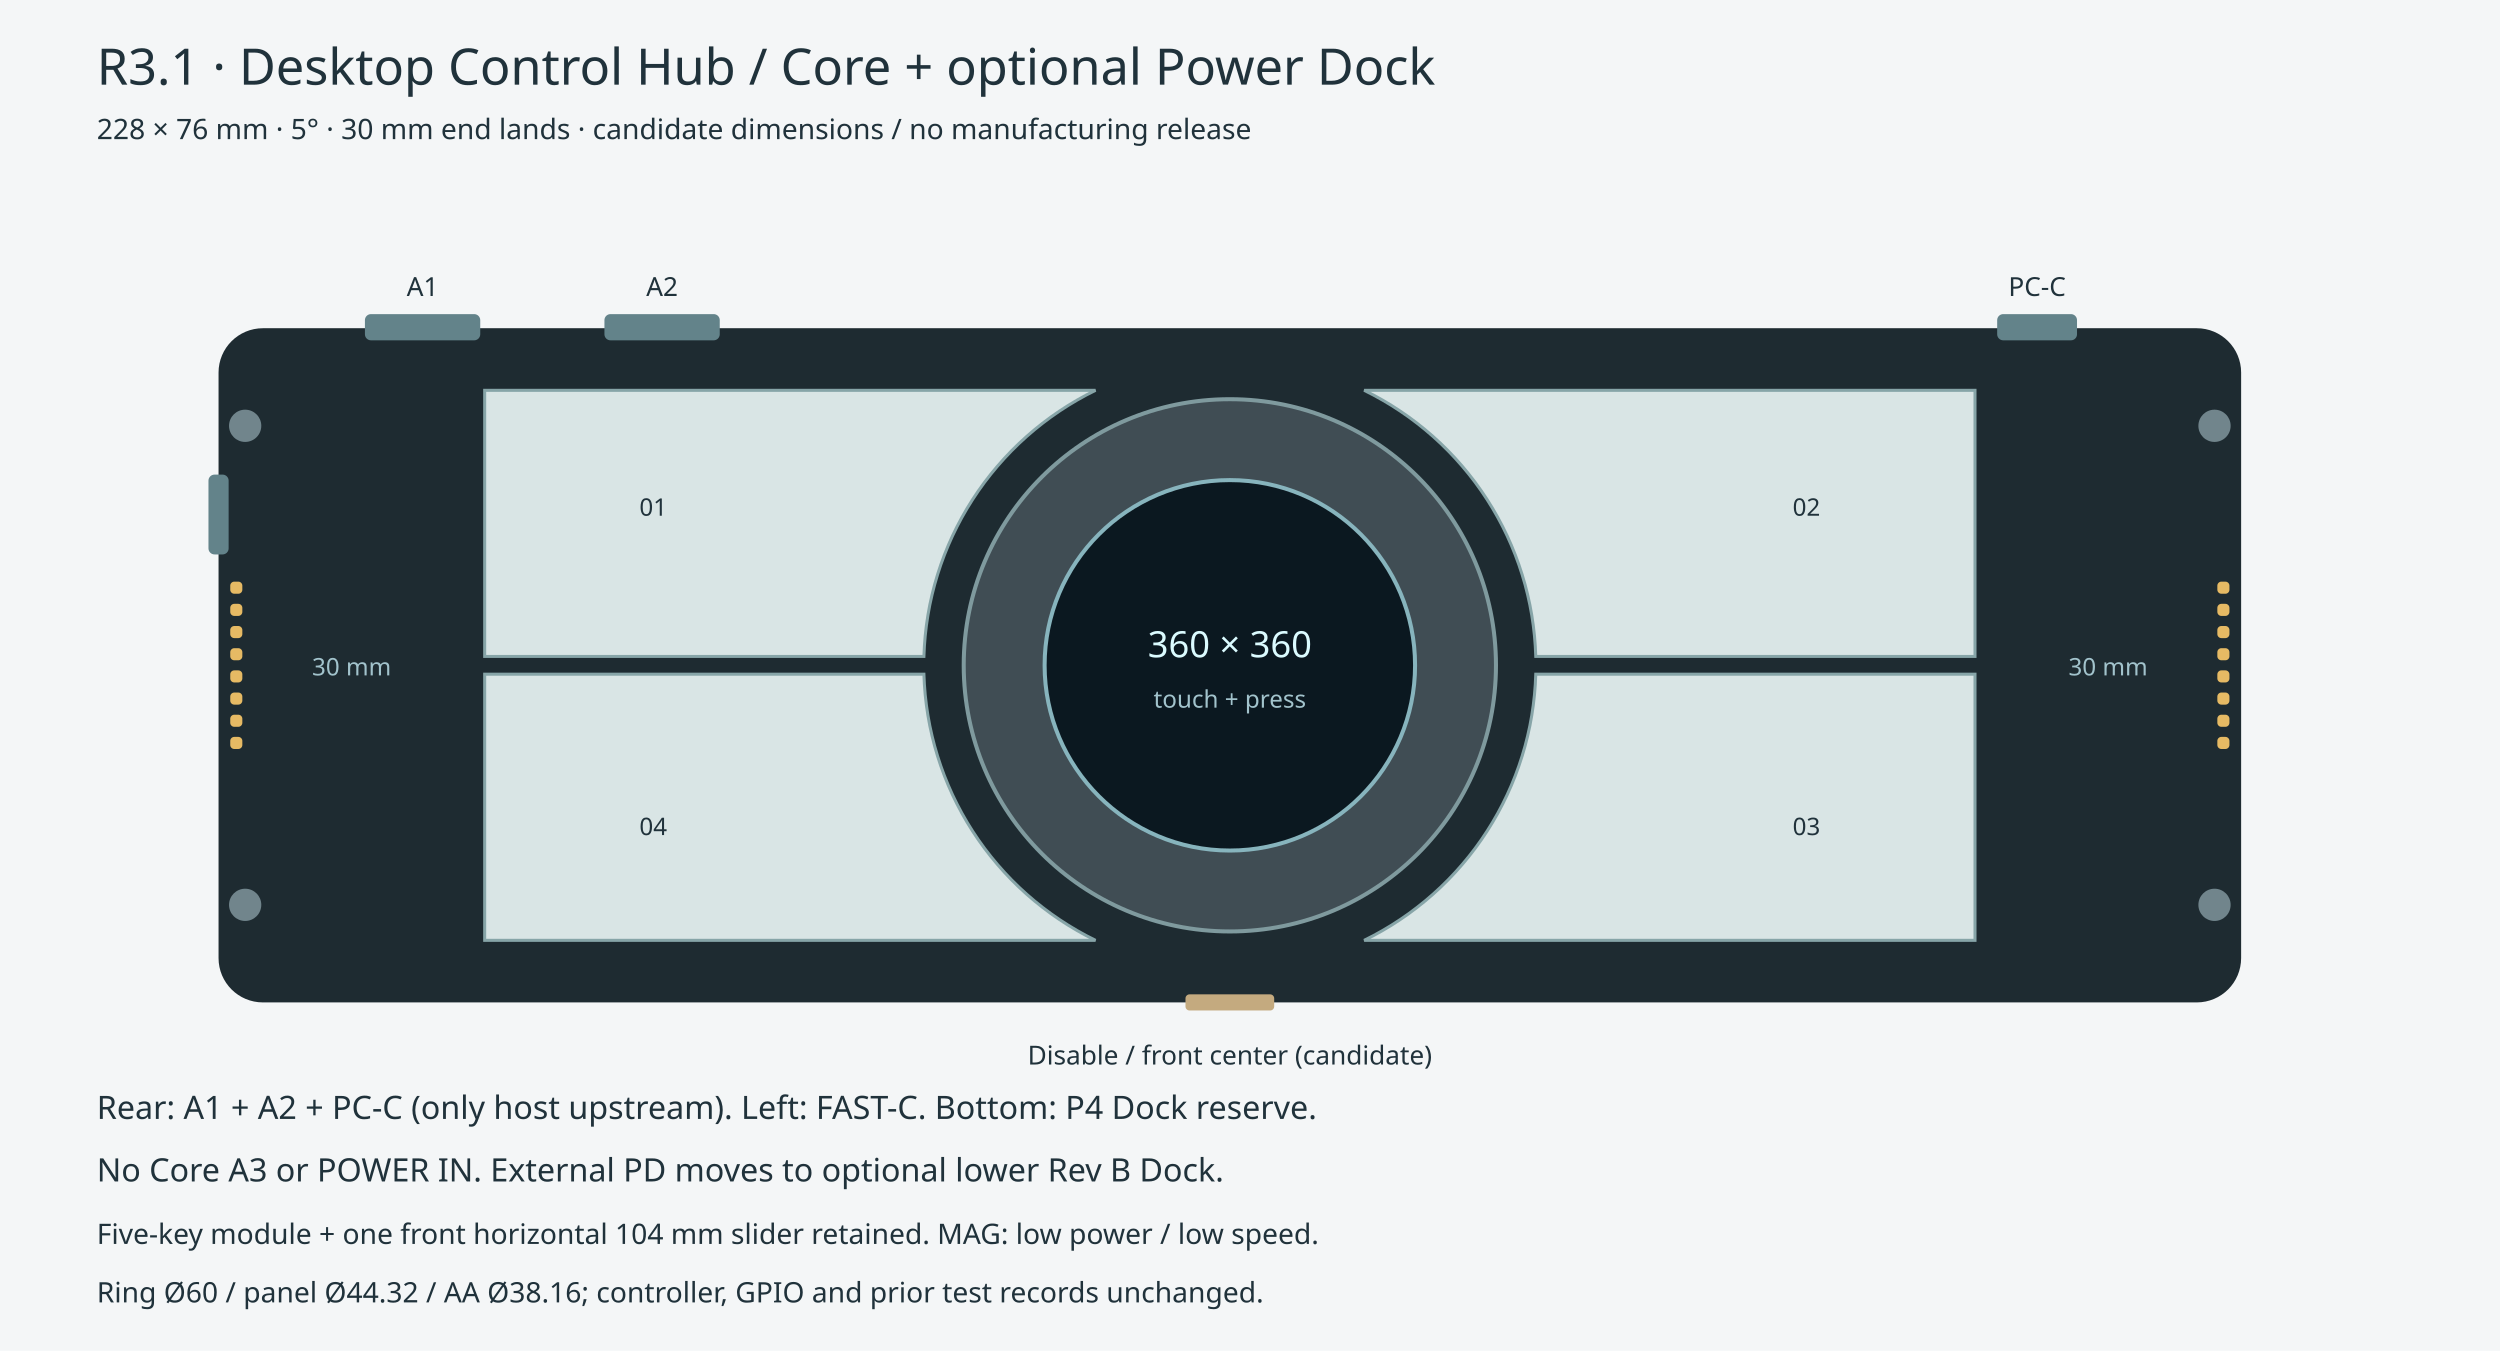
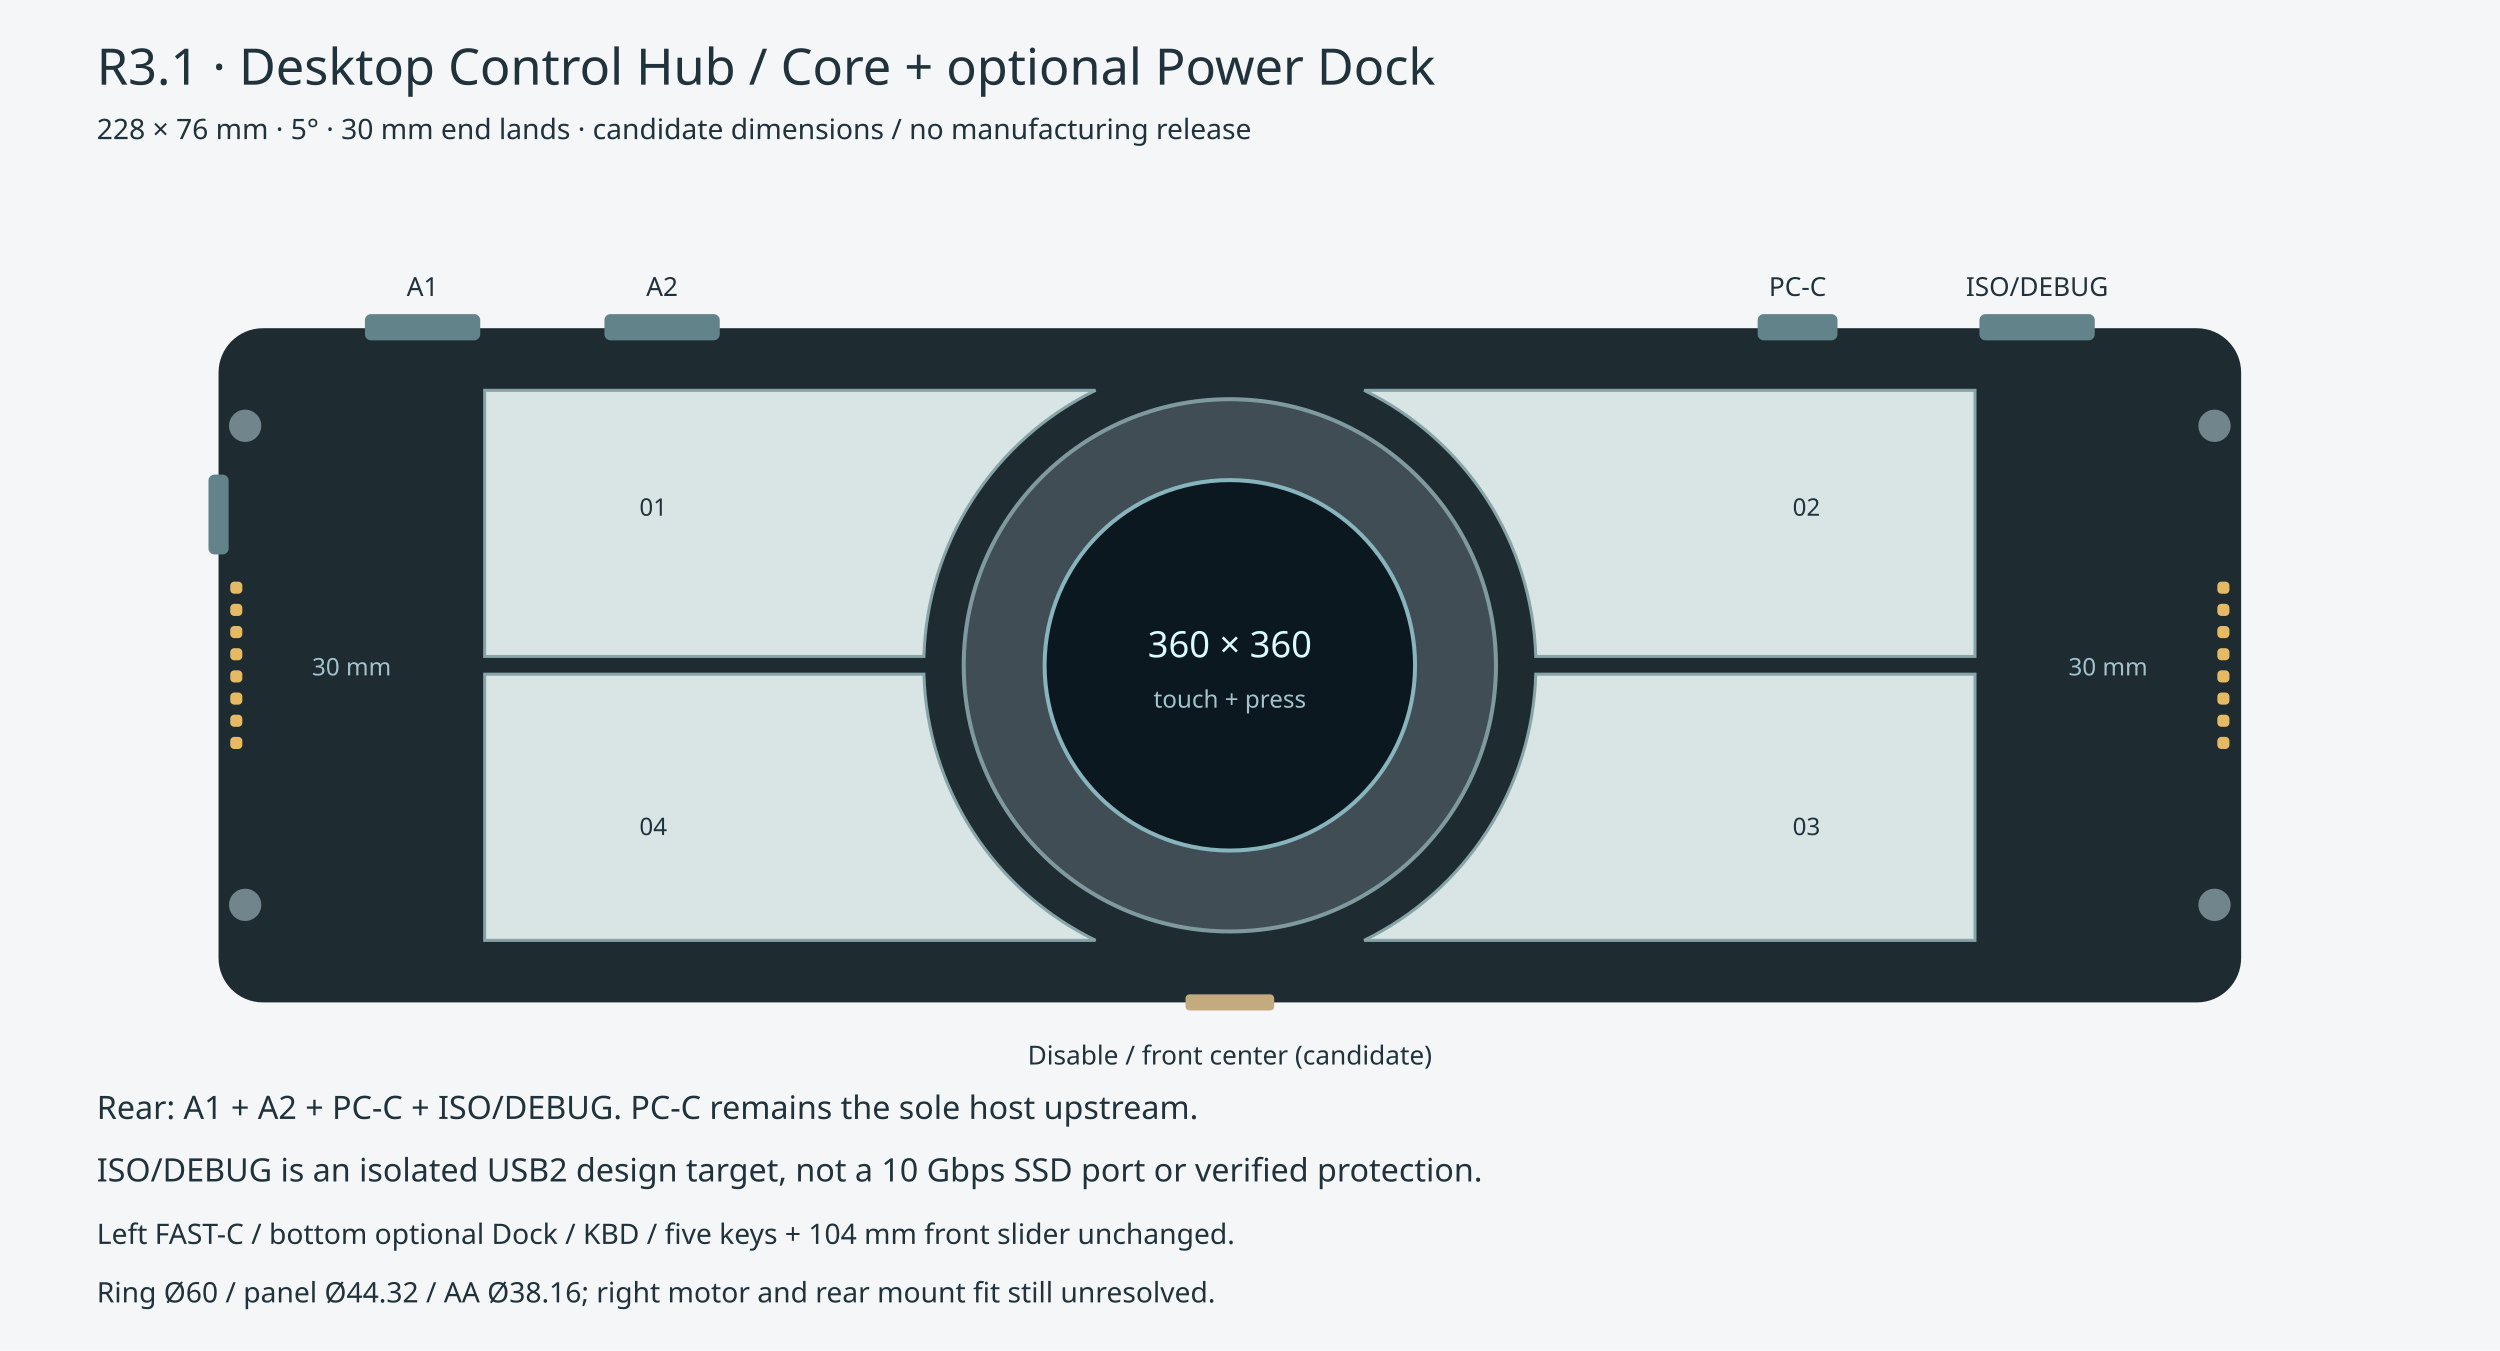
<svg xmlns="http://www.w3.org/2000/svg" width="1240" height="670" viewBox="0 0 1240 670">
  <rect width="1240" height="670" fill="#f4f6f7" />
  <g font-family="Segoe UI,Microsoft YaHei,sans-serif" fill="#20323b">
    <text x="48" y="42" font-size="25">R3.1 · Desktop Control Hub / Core + optional Power Dock</text>
    <text x="48" y="69" font-size="14">228 × 76 mm · 5° · 30 mm end lands · candidate dimensions / no manufacturing release</text>
    <rect x="108.4" y="162.8" width="1003.2" height="334.4" rx="22" fill="#1e2b31" />
    <polygon points="240.40,325.60 240.40,193.60 543.38,193.60 543.38,193.60 538.78,195.94 534.27,198.44 529.84,201.09 525.51,203.89 521.27,206.83 517.14,209.92 513.11,213.14 509.20,216.50 505.40,219.99 501.72,223.61 498.17,227.35 494.75,231.21 491.46,235.18 488.30,239.26 485.29,243.45 482.42,247.74 479.70,252.12 477.13,256.59 474.71,261.15 472.45,265.78 470.35,270.49 468.41,275.27 466.63,280.12 465.02,285.02 463.57,289.97 462.30,294.97 461.19,300.00 460.26,305.08 459.50,310.18 458.91,315.31 458.50,320.45 458.26,325.60" fill="#d9e5e5" stroke="#87a5a8" stroke-width="1.5" />
    <text x="324.0" y="255.8" text-anchor="middle">01</text>
    <polygon points="979.60,325.60 979.60,193.60 676.62,193.60 676.62,193.60 681.22,195.94 685.73,198.44 690.16,201.09 694.49,203.89 698.73,206.83 702.86,209.92 706.89,213.14 710.80,216.50 714.60,219.99 718.28,223.61 721.83,227.35 725.25,231.21 728.54,235.18 731.70,239.26 734.71,243.45 737.58,247.74 740.30,252.12 742.87,256.59 745.29,261.15 747.55,265.78 749.65,270.49 751.59,275.27 753.37,280.12 754.98,285.02 756.43,289.97 757.70,294.97 758.81,300.00 759.74,305.08 760.50,310.18 761.09,315.31 761.50,320.45 761.74,325.60" fill="#d9e5e5" stroke="#87a5a8" stroke-width="1.5" />
    <text x="896.0" y="255.8" text-anchor="middle">02</text>
    <polygon points="979.60,334.40 979.60,466.40 676.62,466.40 676.62,466.40 681.22,464.06 685.73,461.56 690.16,458.91 694.49,456.11 698.73,453.17 702.86,450.08 706.89,446.86 710.80,443.50 714.60,440.01 718.28,436.39 721.83,432.65 725.25,428.79 728.54,424.82 731.70,420.74 734.71,416.55 737.58,412.26 740.30,407.88 742.87,403.41 745.29,398.85 747.55,394.22 749.65,389.51 751.59,384.73 753.37,379.88 754.98,374.98 756.43,370.03 757.70,365.03 758.81,360.00 759.74,354.92 760.50,349.82 761.09,344.69 761.50,339.55 761.74,334.40" fill="#d9e5e5" stroke="#87a5a8" stroke-width="1.5" />
    <text x="896.0" y="414.2" text-anchor="middle">03</text>
    <polygon points="240.40,334.40 240.40,466.40 543.38,466.40 543.38,466.40 538.78,464.06 534.27,461.56 529.84,458.91 525.51,456.11 521.27,453.17 517.14,450.08 513.11,446.86 509.20,443.50 505.40,440.01 501.72,436.39 498.17,432.65 494.75,428.79 491.46,424.82 488.30,420.74 485.29,416.55 482.42,412.26 479.70,407.88 477.13,403.41 474.71,398.85 472.45,394.22 470.35,389.51 468.41,384.73 466.63,379.88 465.02,374.98 463.57,370.03 462.30,365.03 461.19,360.00 460.26,354.92 459.50,349.82 458.91,344.69 458.50,339.55 458.26,334.40" fill="#d9e5e5" stroke="#87a5a8" stroke-width="1.5" />
    <text x="324.0" y="414.2" text-anchor="middle">04</text>
    <text x="174.4" y="335" text-anchor="middle" fill="#a2c3cc">30 mm</text>
    <rect x="114.2" y="365.5" width="6" height="6" rx="2" fill="#e6ba64" />
    <rect x="114.2" y="354.5" width="6" height="6" rx="2" fill="#e6ba64" />
    <rect x="114.2" y="343.5" width="6" height="6" rx="2" fill="#e6ba64" />
    <rect x="114.2" y="332.5" width="6" height="6" rx="2" fill="#e6ba64" />
    <rect x="114.2" y="321.5" width="6" height="6" rx="2" fill="#e6ba64" />
    <rect x="114.2" y="310.5" width="6" height="6" rx="2" fill="#e6ba64" />
    <rect x="114.2" y="299.5" width="6" height="6" rx="2" fill="#e6ba64" />
    <rect x="114.2" y="288.5" width="6" height="6" rx="2" fill="#e6ba64" />
    <circle cx="121.6" cy="448.8" r="8" fill="#71858c" />
    <circle cx="121.6" cy="211.2" r="8" fill="#71858c" />
    <text x="1045.6" y="335" text-anchor="middle" fill="#a2c3cc">30 mm</text>
    <rect x="1099.8" y="365.5" width="6" height="6" rx="2" fill="#e6ba64" />
    <rect x="1099.8" y="354.5" width="6" height="6" rx="2" fill="#e6ba64" />
    <rect x="1099.8" y="343.5" width="6" height="6" rx="2" fill="#e6ba64" />
    <rect x="1099.8" y="332.5" width="6" height="6" rx="2" fill="#e6ba64" />
    <rect x="1099.8" y="321.5" width="6" height="6" rx="2" fill="#e6ba64" />
    <rect x="1099.8" y="310.5" width="6" height="6" rx="2" fill="#e6ba64" />
    <rect x="1099.8" y="299.5" width="6" height="6" rx="2" fill="#e6ba64" />
    <rect x="1099.8" y="288.5" width="6" height="6" rx="2" fill="#e6ba64" />
    <circle cx="1098.4" cy="448.8" r="8" fill="#71858c" />
    <circle cx="1098.4" cy="211.2" r="8" fill="#71858c" />
    <rect x="181" y="155.8" width="57.2" height="13" rx="3" fill="#63838a" />
    <text x="209.6" y="146.8" text-anchor="middle" font-size="13">A1</text>
    <rect x="299.8" y="155.8" width="57.2" height="13" rx="3" fill="#63838a" />
    <text x="328.4" y="146.8" text-anchor="middle" font-size="13">A2</text>
-     <rect x="990.6" y="155.8" width="39.6" height="13" rx="3" fill="#63838a" />
-     <text x="1010.4" y="146.8" text-anchor="middle" font-size="13">PC-C</text>
+     <rect x="871.8" y="155.8" width="39.6" height="13" rx="3" fill="#63838a" />
+     <text x="891.6" y="146.8" text-anchor="middle" font-size="13">PC-C</text>
+     <rect x="981.8" y="155.8" width="57.2" height="13" rx="3" fill="#63838a" />
+     <text x="1010.4" y="146.8" text-anchor="middle" font-size="13">ISO/DEBUG</text>
    <circle cx="610" cy="330" r="132" fill="#404d54" stroke="#7f9a9e" stroke-width="2" />
    <circle cx="610" cy="330" r="91.872" fill="#0b1820" stroke="#87b4bd" stroke-width="2" />
    <text x="610" y="326" fill="#dbfbff" text-anchor="middle" font-size="18">360 × 360</text>
    <text x="610" y="351" fill="#a2c3cc" text-anchor="middle">touch + press</text>
    <rect x="103.4" y="235.4" width="10" height="39.6" rx="3" fill="#63838a" />
    <rect x="588.0" y="493.2" width="44" height="8" rx="2" fill="#c4aa7f" />
    <text x="610" y="528" text-anchor="middle" font-size="13">Disable / front center (candidate)</text>
-     <text x="48" y="555" font-size="16">Rear: A1 + A2 + PC-C (only host upstream). Left: FAST-C. Bottom: P4 Dock reserve.</text>
-     <text x="48" y="586" font-size="16">No Core A3 or POWER IN. External PD moves to optional lower Rev B Dock.</text>
-     <text x="48" y="617" font-size="14">Five-key module + one front horizontal 104 mm slider retained. MAG: low power / low speed.</text>
-     <text x="48" y="646" font-size="14">Ring Ø60 / panel Ø44.32 / AA Ø38.16; controller, GPIO and prior test records unchanged.</text>
+     <text x="48" y="555" font-size="16">Rear: A1 + A2 + PC-C + ISO/DEBUG. PC-C remains the sole host upstream.</text>
+     <text x="48" y="586" font-size="16">ISO/DEBUG is an isolated USB2 design target, not a 10 Gbps SSD port or verified protection.</text>
+     <text x="48" y="617" font-size="14">Left FAST-C / bottom optional Dock / KBD / five keys + 104 mm front slider unchanged.</text>
+     <text x="48" y="646" font-size="14">Ring Ø60 / panel Ø44.32 / AA Ø38.16; right motor and rear mount fit still unresolved.</text>
  </g>
</svg>
